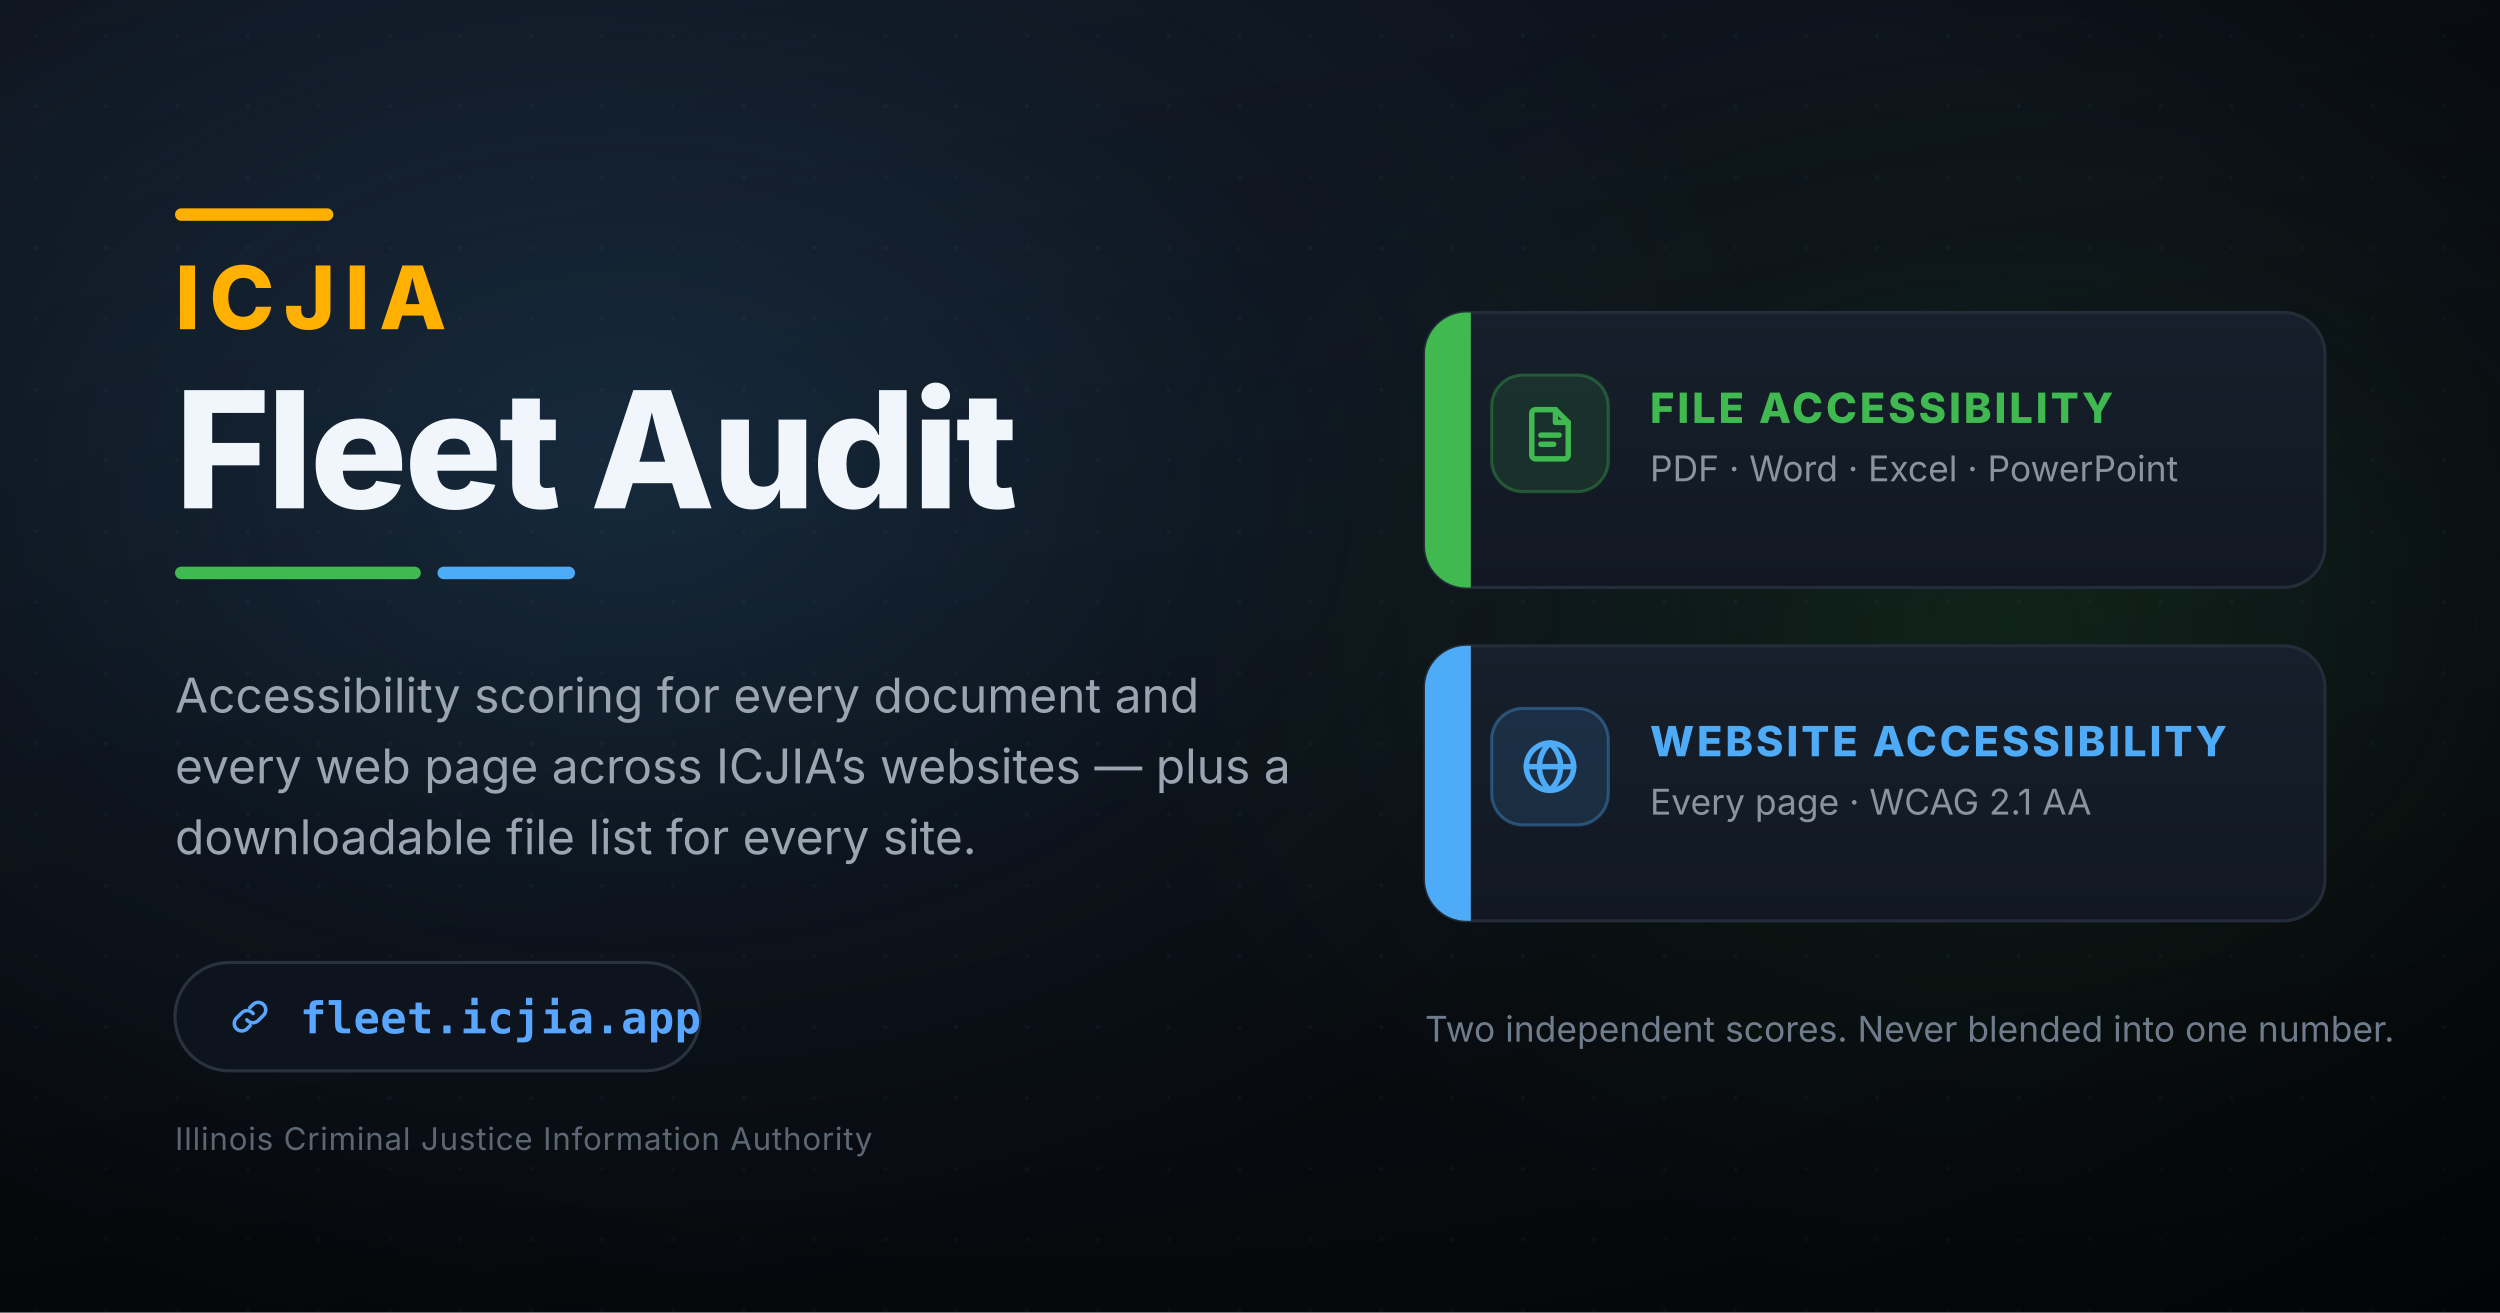
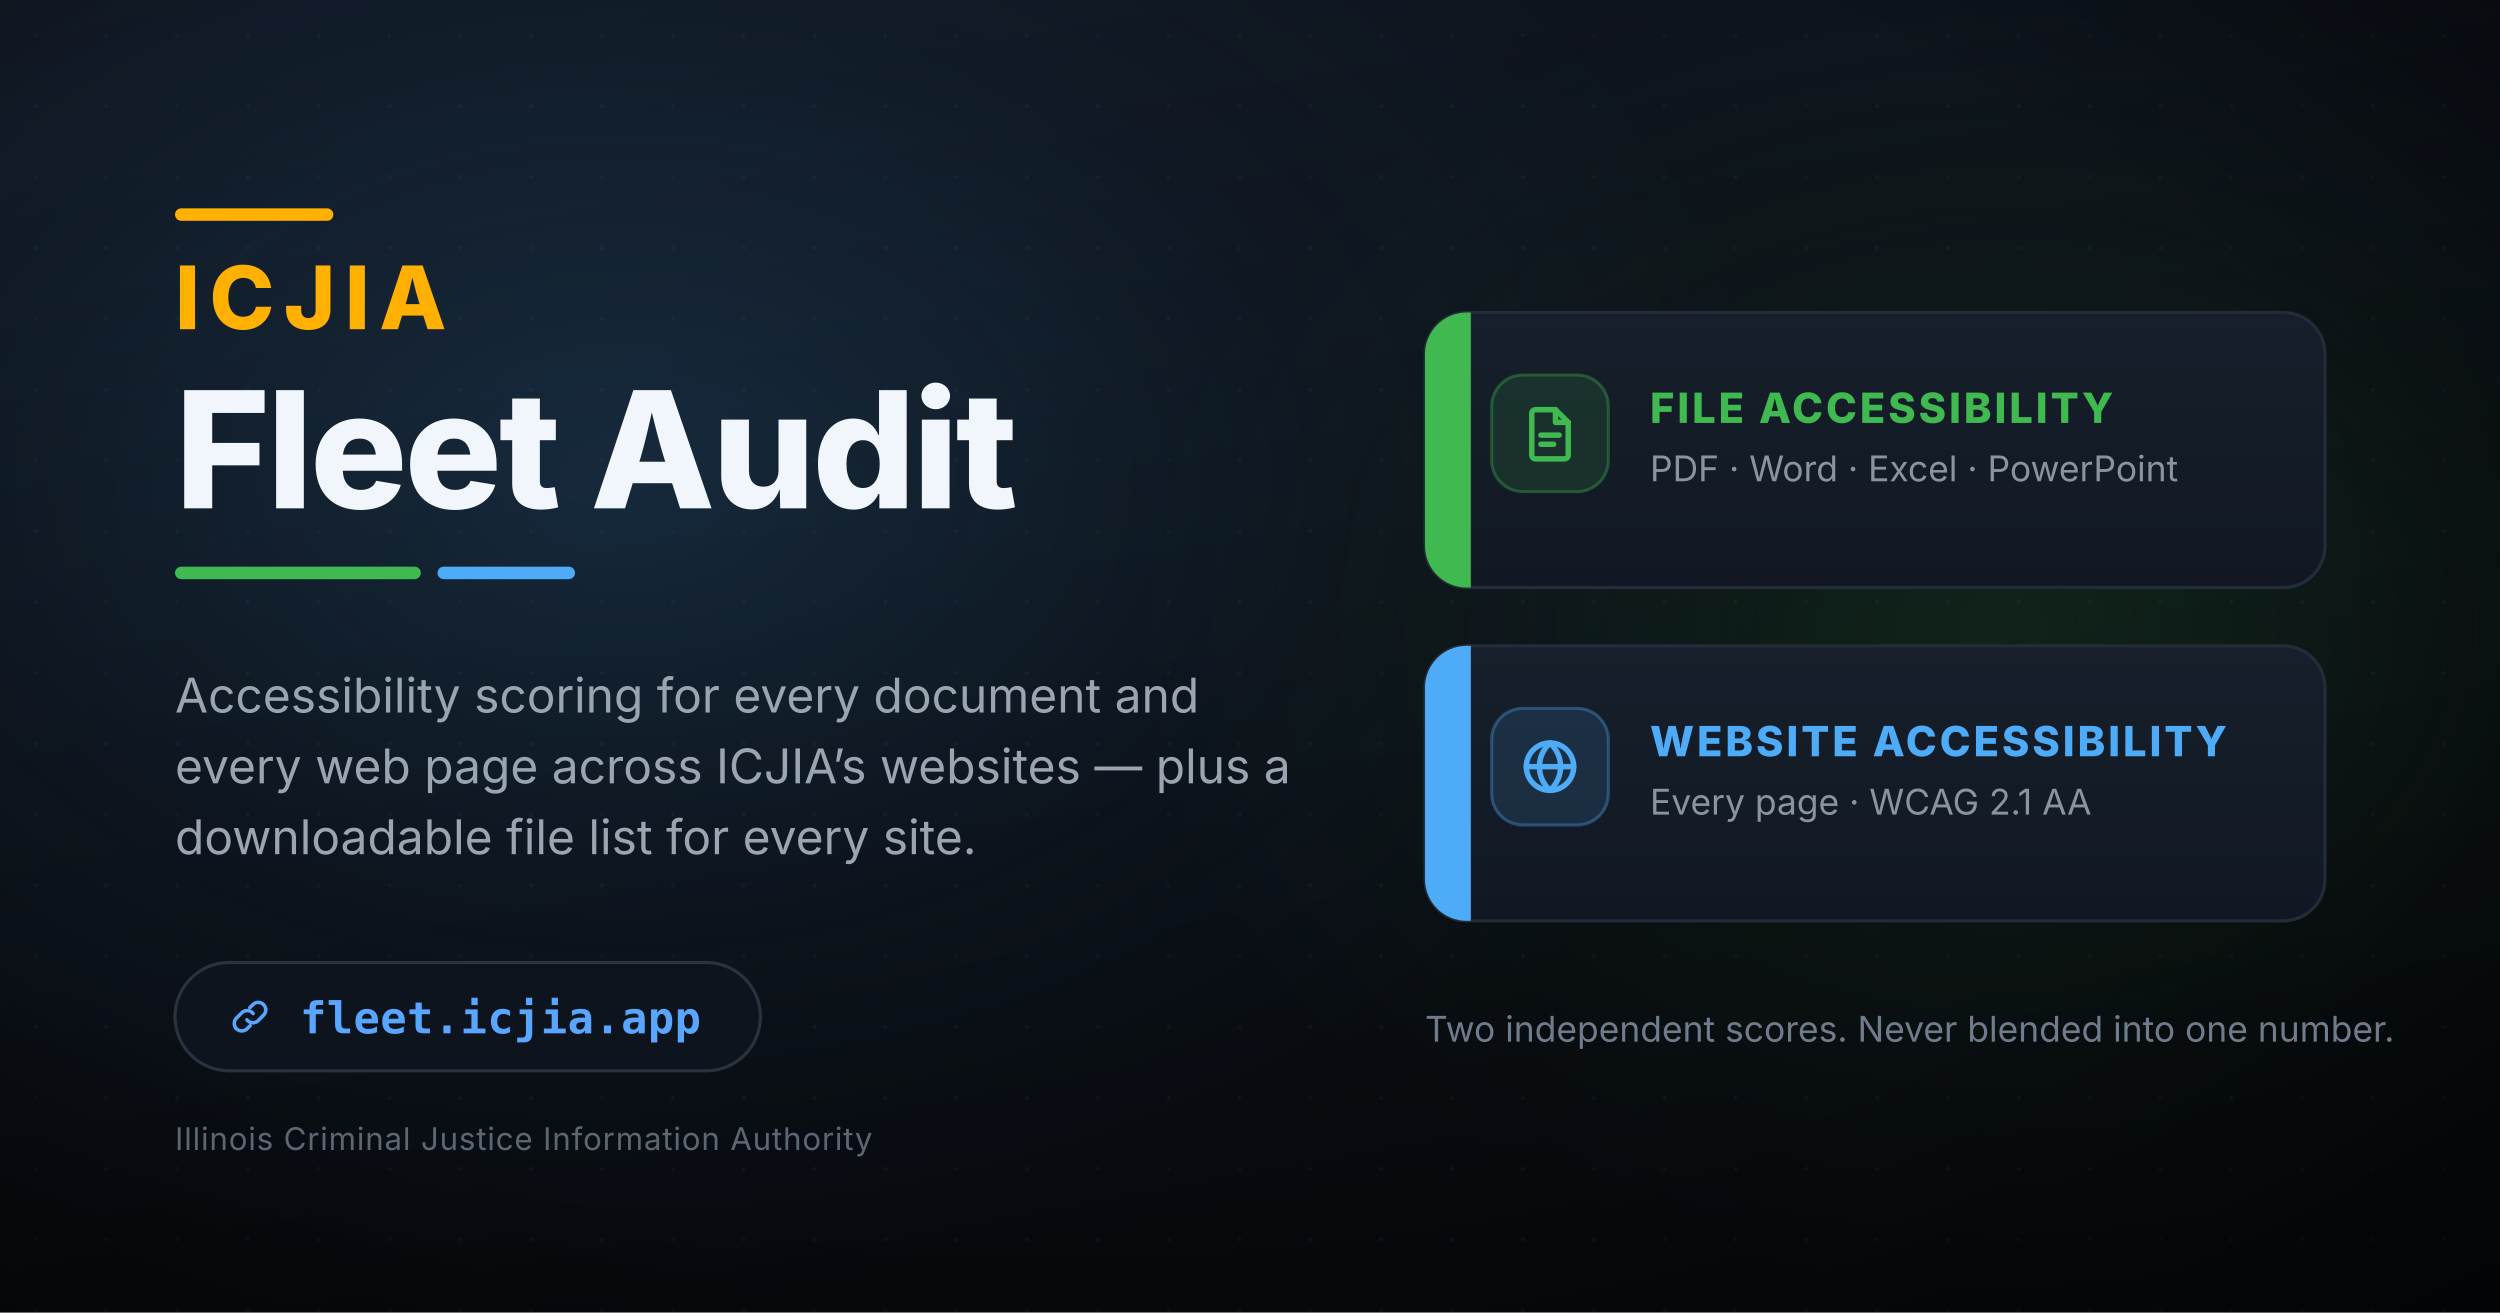
<svg xmlns="http://www.w3.org/2000/svg" width="1200" height="630" viewBox="0 0 1200 630" font-family="Inter, -apple-system, BlinkMacSystemFont, 'Segoe UI', Helvetica, Arial, sans-serif" role="img" aria-label="ICJIA Fleet Audit — accessibility scoring for every document and every web page across ICJIA's websites, published at fleet.icjia.app. Two independent scores: file accessibility for PDF, Word, Excel and PowerPoint, and website accessibility for every page against WCAG 2.1 AA.">
  <defs>
    <linearGradient id="ground" x1="0" y1="0" x2="0.35" y2="1">
      <stop offset="0" stop-color="#101722" />
      <stop offset="0.55" stop-color="#0a0e14" />
      <stop offset="1" stop-color="#07090d" />
    </linearGradient>
    <radialGradient id="bloomBlue" cx="0.5" cy="0.5" r="0.5">
      <stop offset="0" stop-color="#4dabf7" stop-opacity="0.16" />
      <stop offset="0.6" stop-color="#4dabf7" stop-opacity="0.04" />
      <stop offset="1" stop-color="#4dabf7" stop-opacity="0" />
    </radialGradient>
    <radialGradient id="bloomGreen" cx="0.5" cy="0.5" r="0.5">
      <stop offset="0" stop-color="#3fb950" stop-opacity="0.13" />
      <stop offset="0.6" stop-color="#3fb950" stop-opacity="0.03" />
      <stop offset="1" stop-color="#3fb950" stop-opacity="0" />
    </radialGradient>
    <pattern id="dots" width="34" height="34" patternUnits="userSpaceOnUse">
      <circle cx="17" cy="17" r="1" fill="#7d8fa8" opacity="0.055" />
    </pattern>
    <radialGradient id="vignette" cx="0.42" cy="0.42" r="0.82">
      <stop offset="0" stop-color="#000000" stop-opacity="0" />
      <stop offset="0.62" stop-color="#000000" stop-opacity="0" />
      <stop offset="1" stop-color="#000000" stop-opacity="0.55" />
    </radialGradient>
    <linearGradient id="panel" x1="0" y1="0" x2="0" y2="1">
      <stop offset="0" stop-color="#161f2b" />
      <stop offset="1" stop-color="#111823" />
    </linearGradient>
  </defs>
  <rect width="1200" height="630" fill="url(#ground)" />
  <rect width="1200" height="630" fill="url(#dots)" />
  <ellipse cx="300" cy="230" rx="560" ry="380" fill="url(#bloomBlue)" />
  <ellipse cx="960" cy="300" rx="420" ry="330" fill="url(#bloomGreen)" />
  <rect width="1200" height="630" fill="url(#vignette)" />
  <rect x="84" y="100" width="76" height="6" rx="3" fill="#ffb000" />
  <text x="84" y="158" font-size="42" font-weight="800" letter-spacing="4.5" fill="#ffb000">ICJIA</text>
  <text x="84" y="244" font-size="78" font-weight="800" letter-spacing="-1.5" fill="#f0f6fc">Fleet Audit</text>
  <rect x="84" y="272" width="118" height="6" rx="3" fill="#3fb950" />
  <rect x="210" y="272" width="66" height="6" rx="3" fill="#4dabf7" />
  <text x="84" y="342" font-size="23" fill="#9aa5b1">Accessibility scoring for every document and</text>
  <text x="84" y="376" font-size="23" fill="#9aa5b1">every web page across ICJIA’s websites — plus a</text>
  <text x="84" y="410" font-size="23" fill="#9aa5b1">downloadable file list for every site.</text>
-   <rect x="84" y="462" width="252" height="52" rx="26" fill="#0e141d" stroke="#2a323d" stroke-width="1.5" />
+   <rect x="84" y="462" width="281" height="52" rx="26" fill="#0e141d" stroke="#2a323d" stroke-width="1.5" />
  <g transform="translate(110, 478)" stroke="#58a6ff" stroke-width="1.7" fill="none" stroke-linecap="round" stroke-linejoin="round">
    <path d="M8.5 11.5a3.6 3.6 0 0 0 5.4.4l2.6-2.6a3.6 3.6 0 0 0-5.1-5.1l-1.5 1.5" />
    <path d="M11.5 8.5a3.6 3.6 0 0 0-5.4-.4L3.5 10.7a3.6 3.6 0 0 0 5.1 5.1l1.5-1.5" />
  </g>
  <text x="144" y="496" font-size="21" font-weight="600" letter-spacing="0.2" font-family="ui-monospace, 'SF Mono', SFMono-Regular, Menlo, Consolas, monospace" fill="#58a6ff">fleet.icjia.app</text>
  <text x="84" y="552" font-size="15" letter-spacing="0.4" fill="#5c6773">Illinois Criminal Justice Information Authority</text>
  <g>
    <rect x="684" y="150" width="432" height="132" rx="20" fill="url(#panel)" stroke="#232c38" stroke-width="1.5" />
    <path d="M684 170a20 20 0 0 1 20-20h2v132h-2a20 20 0 0 1-20-20z" fill="#3fb950" />
    <rect x="716" y="180" width="56" height="56" rx="15" fill="#3fb950" fill-opacity="0.13" stroke="#3fb950" stroke-opacity="0.34" stroke-width="1.5" />
    <g transform="translate(730, 194) scale(1.75)" fill="none" stroke="#3fb950" stroke-width="1.5" stroke-linecap="round" stroke-linejoin="round">
      <path d="M4 1.5h5.5L13 5v9a1 1 0 0 1-1 1H4a1 1 0 0 1-1-1V2.5a1 1 0 0 1 1-1z" />
      <path d="M9.5 1.5V5H13" />
      <path d="M5.5 8.5h5M5.5 11h3.5" />
    </g>
    <text x="792" y="203" font-size="20" font-weight="800" letter-spacing="1.4" fill="#3fb950">FILE ACCESSIBILITY</text>
    <text x="792" y="231" font-size="17" fill="#8b949e">PDF · Word · Excel · PowerPoint</text>
  </g>
  <g>
    <rect x="684" y="310" width="432" height="132" rx="20" fill="url(#panel)" stroke="#232c38" stroke-width="1.5" />
    <path d="M684 330a20 20 0 0 1 20-20h2v132h-2a20 20 0 0 1-20-20z" fill="#4dabf7" />
    <rect x="716" y="340" width="56" height="56" rx="15" fill="#4dabf7" fill-opacity="0.13" stroke="#4dabf7" stroke-opacity="0.34" stroke-width="1.5" />
    <g transform="translate(730, 354) scale(1.75)" fill="none" stroke="#4dabf7" stroke-width="1.5" stroke-linecap="round" stroke-linejoin="round">
      <circle cx="8" cy="8" r="6.5" />
      <path d="M1.5 8h13" />
      <path d="M8 1.5c1.9 1.8 2.9 4 2.9 6.5S9.9 12.7 8 14.5C6.1 12.7 5.1 10.5 5.1 8S6.1 3.3 8 1.5z" />
    </g>
    <text x="792" y="363" font-size="20" font-weight="800" letter-spacing="1.4" fill="#4dabf7">WEBSITE ACCESSIBILITY</text>
    <text x="792" y="391" font-size="17" fill="#8b949e">Every page · WCAG 2.1 AA</text>
  </g>
  <text x="684" y="500" font-size="17" fill="#6e7c8c">Two independent scores. Never blended into one number.</text>
</svg>
